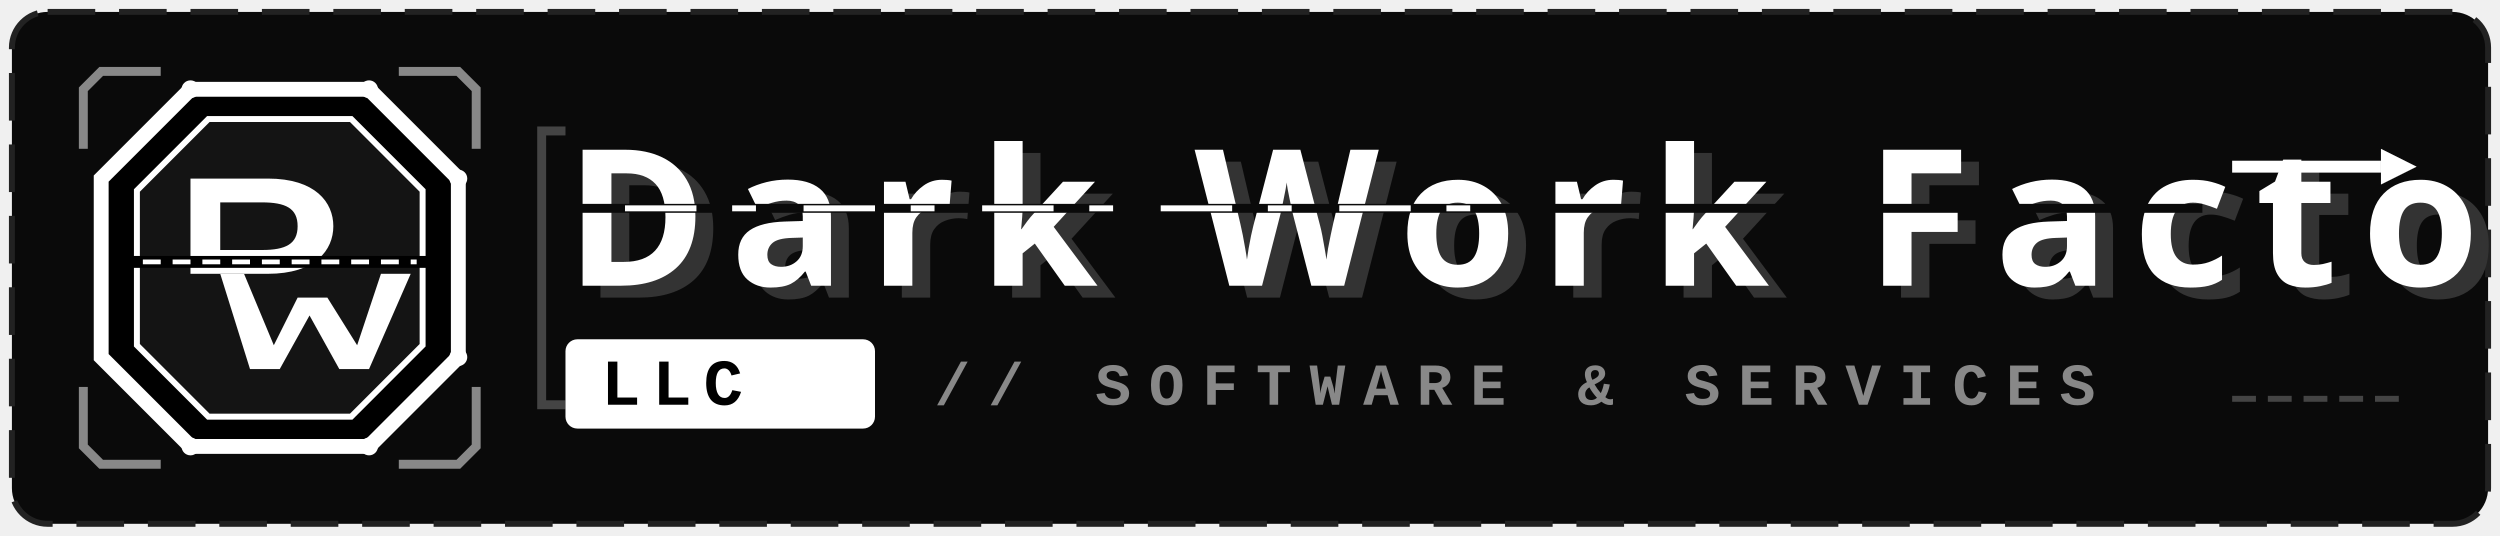
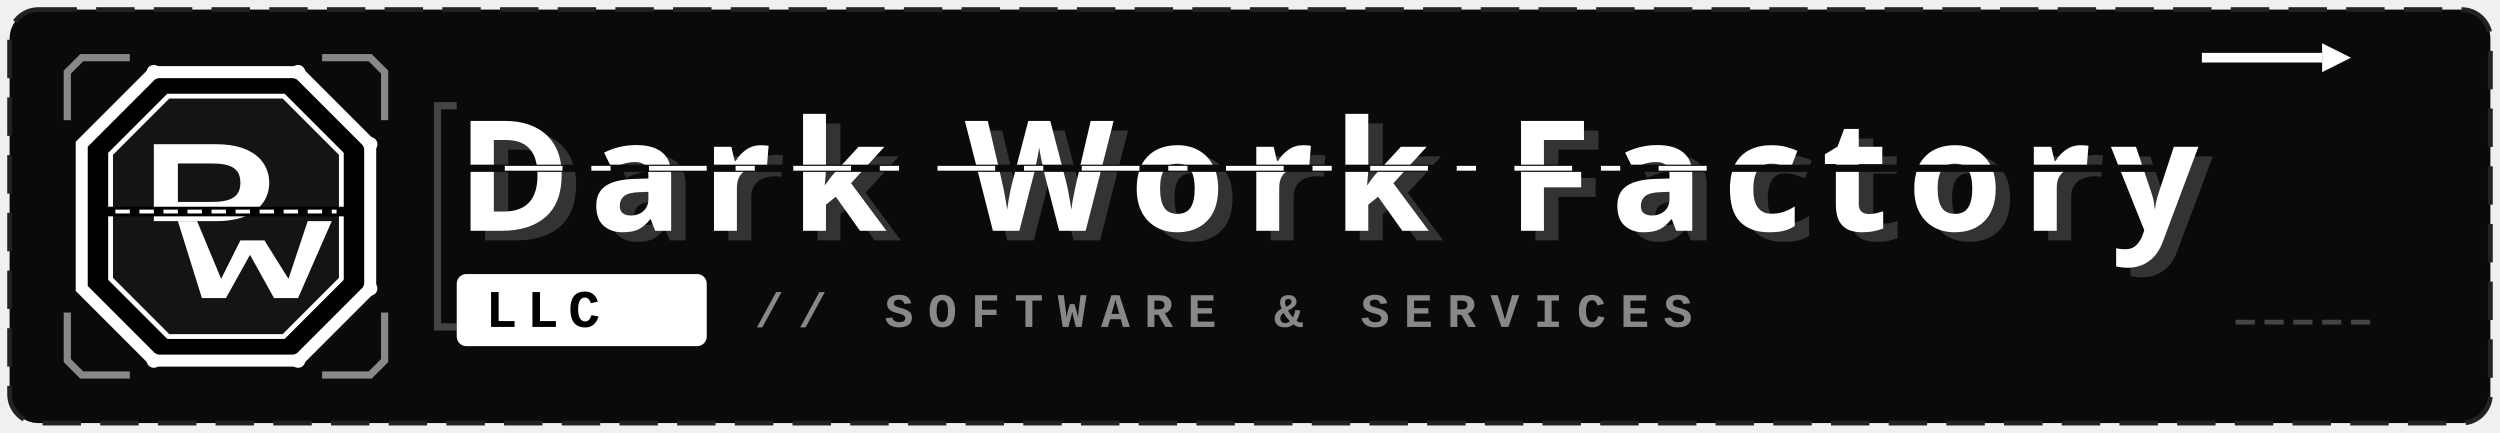
- <svg xmlns="http://www.w3.org/2000/svg" viewBox="0 0 420 90" width="420" height="90">
+ <svg xmlns="http://www.w3.org/2000/svg" viewBox="0 0 520 90" width="520" height="90">
  <defs>
    <linearGradient id="bw-grad" x1="0%" y1="0%" x2="100%" y2="100%">
      <stop offset="0%" stop-color="#ffffff" />
      <stop offset="100%" stop-color="#a0a0a0" />
    </linearGradient>
  </defs>
-   <rect x="2" y="2" width="416" height="86" rx="6" fill="#0a0a0a" stroke="#222222" stroke-width="1" stroke-dasharray="8 4" />
+   <rect x="2" y="2" width="516" height="86" rx="6" fill="#0a0a0a" stroke="#222222" stroke-width="1" stroke-dasharray="8 4" />
  <g transform="translate(12, 10)">
    <polygon points="20,5 50,5 65,20 65,50 50,65 20,65 5,50 5,20" fill="#000000" stroke="#ffffff" stroke-width="2.5" />
    <path d="M 15,2 L 5,2 L 2,5 L 2,15" fill="none" stroke="#888888" stroke-width="1.5" />
    <path d="M 55,2 L 65,2 L 68,5 L 68,15" fill="none" stroke="#888888" stroke-width="1.5" />
    <path d="M 68,55 L 68,65 L 65,68 L 55,68" fill="none" stroke="#888888" stroke-width="1.5" />
    <path d="M 2,55 L 2,65 L 5,68 L 15,68" fill="none" stroke="#888888" stroke-width="1.5" />
    <polygon points="23,10 47,10 59,22 59,48 47,60 23,60 11,48 11,22" fill="#141414" stroke="#ffffff" stroke-width="1" />
    <path d="M 20,20 L 33,20 C 41,20 44,24 44,28 C 44,32 41,36 33,36 L 20,36 Z" fill="#ffffff" />
    <path d="M 25,24 L 32,24 C 36,24 38,25 38,28 C 38,31 36,32 32,32 L 25,32 Z" fill="#141414" />
    <path d="M 25,36 L 29,36 L 34,48 L 38,40 L 43,40 L 48,48 L 52,36 L 57,36 L 50,52 L 45,52 L 40,43 L 35,52 L 30,52 Z" fill="#ffffff" />
    <line x1="8" y1="34" x2="62" y2="34" stroke="#000000" stroke-width="2" />
    <line x1="12" y1="34" x2="58" y2="34" stroke="#ffffff" stroke-width="0.8" stroke-dasharray="3 2" />
    <circle cx="20" cy="5" r="1.5" fill="#ffffff" />
    <circle cx="50" cy="5" r="1.5" fill="#ffffff" />
    <circle cx="65" cy="20" r="1.5" fill="#ffffff" />
    <circle cx="65" cy="50" r="1.5" fill="#ffffff" />
    <circle cx="50" cy="65" r="1.5" fill="#ffffff" />
    <circle cx="20" cy="65" r="1.5" fill="#ffffff" />
  </g>
  <g transform="translate(95, 0)">
    <path d="M 0,22 L -4,22 L -4,68 L 0,68" fill="none" stroke="#444444" stroke-width="1.5" />
    <text x="3" y="50" font-family="'Orbitron', 'Cinzel', 'Arial Black', sans-serif" font-size="32" font-weight="900" letter-spacing="4" fill="#333333">Dark Work Factory</text>
    <text x="0" y="48" font-family="'Orbitron', 'Cinzel', 'Arial Black', sans-serif" font-size="32" font-weight="900" letter-spacing="4" fill="#ffffff">Dark Work Factory</text>
-     <line x1="-2" y1="35" x2="275" y2="35" stroke="#0a0a0a" stroke-width="1.5" />
-     <line x1="10" y1="35" x2="160" y2="35" stroke="#ffffff" stroke-width="1" stroke-dasharray="12 6 4 8" />
+     <line x1="-2" y1="35" x2="355" y2="35" stroke="#0a0a0a" stroke-width="1.5" />
+     <line x1="10" y1="35" x2="260" y2="35" stroke="#ffffff" stroke-width="1" stroke-dasharray="12 6 4 8" />
    <rect x="0" y="57" width="52" height="15" fill="#ffffff" rx="2" />
    <text x="6" y="68" font-family="'Orbitron', 'Courier New', monospace" font-size="11" font-weight="900" letter-spacing="2" fill="#000000">LLC</text>
    <text x="62" y="68" font-family="'Orbitron', 'Courier New', monospace" font-size="10" font-weight="600" letter-spacing="3" fill="#888888">// SOFTWARE &amp; SERVICES</text>
-     <line x1="280" y1="28" x2="305" y2="28" stroke="#ffffff" stroke-width="2" />
-     <polygon points="305,25 311,28 305,31" fill="#ffffff" />
-     <line x1="280" y1="67" x2="310" y2="67" stroke="#444444" stroke-width="1" stroke-dasharray="4 2" />
+     <line x1="363" y1="12" x2="388" y2="12" stroke="#ffffff" stroke-width="2" />
+     <polygon points="388,9 394,12 388,15" fill="#ffffff" />
+     <line x1="370" y1="67" x2="400" y2="67" stroke="#444444" stroke-width="1" stroke-dasharray="4 2" />
  </g>
</svg>
